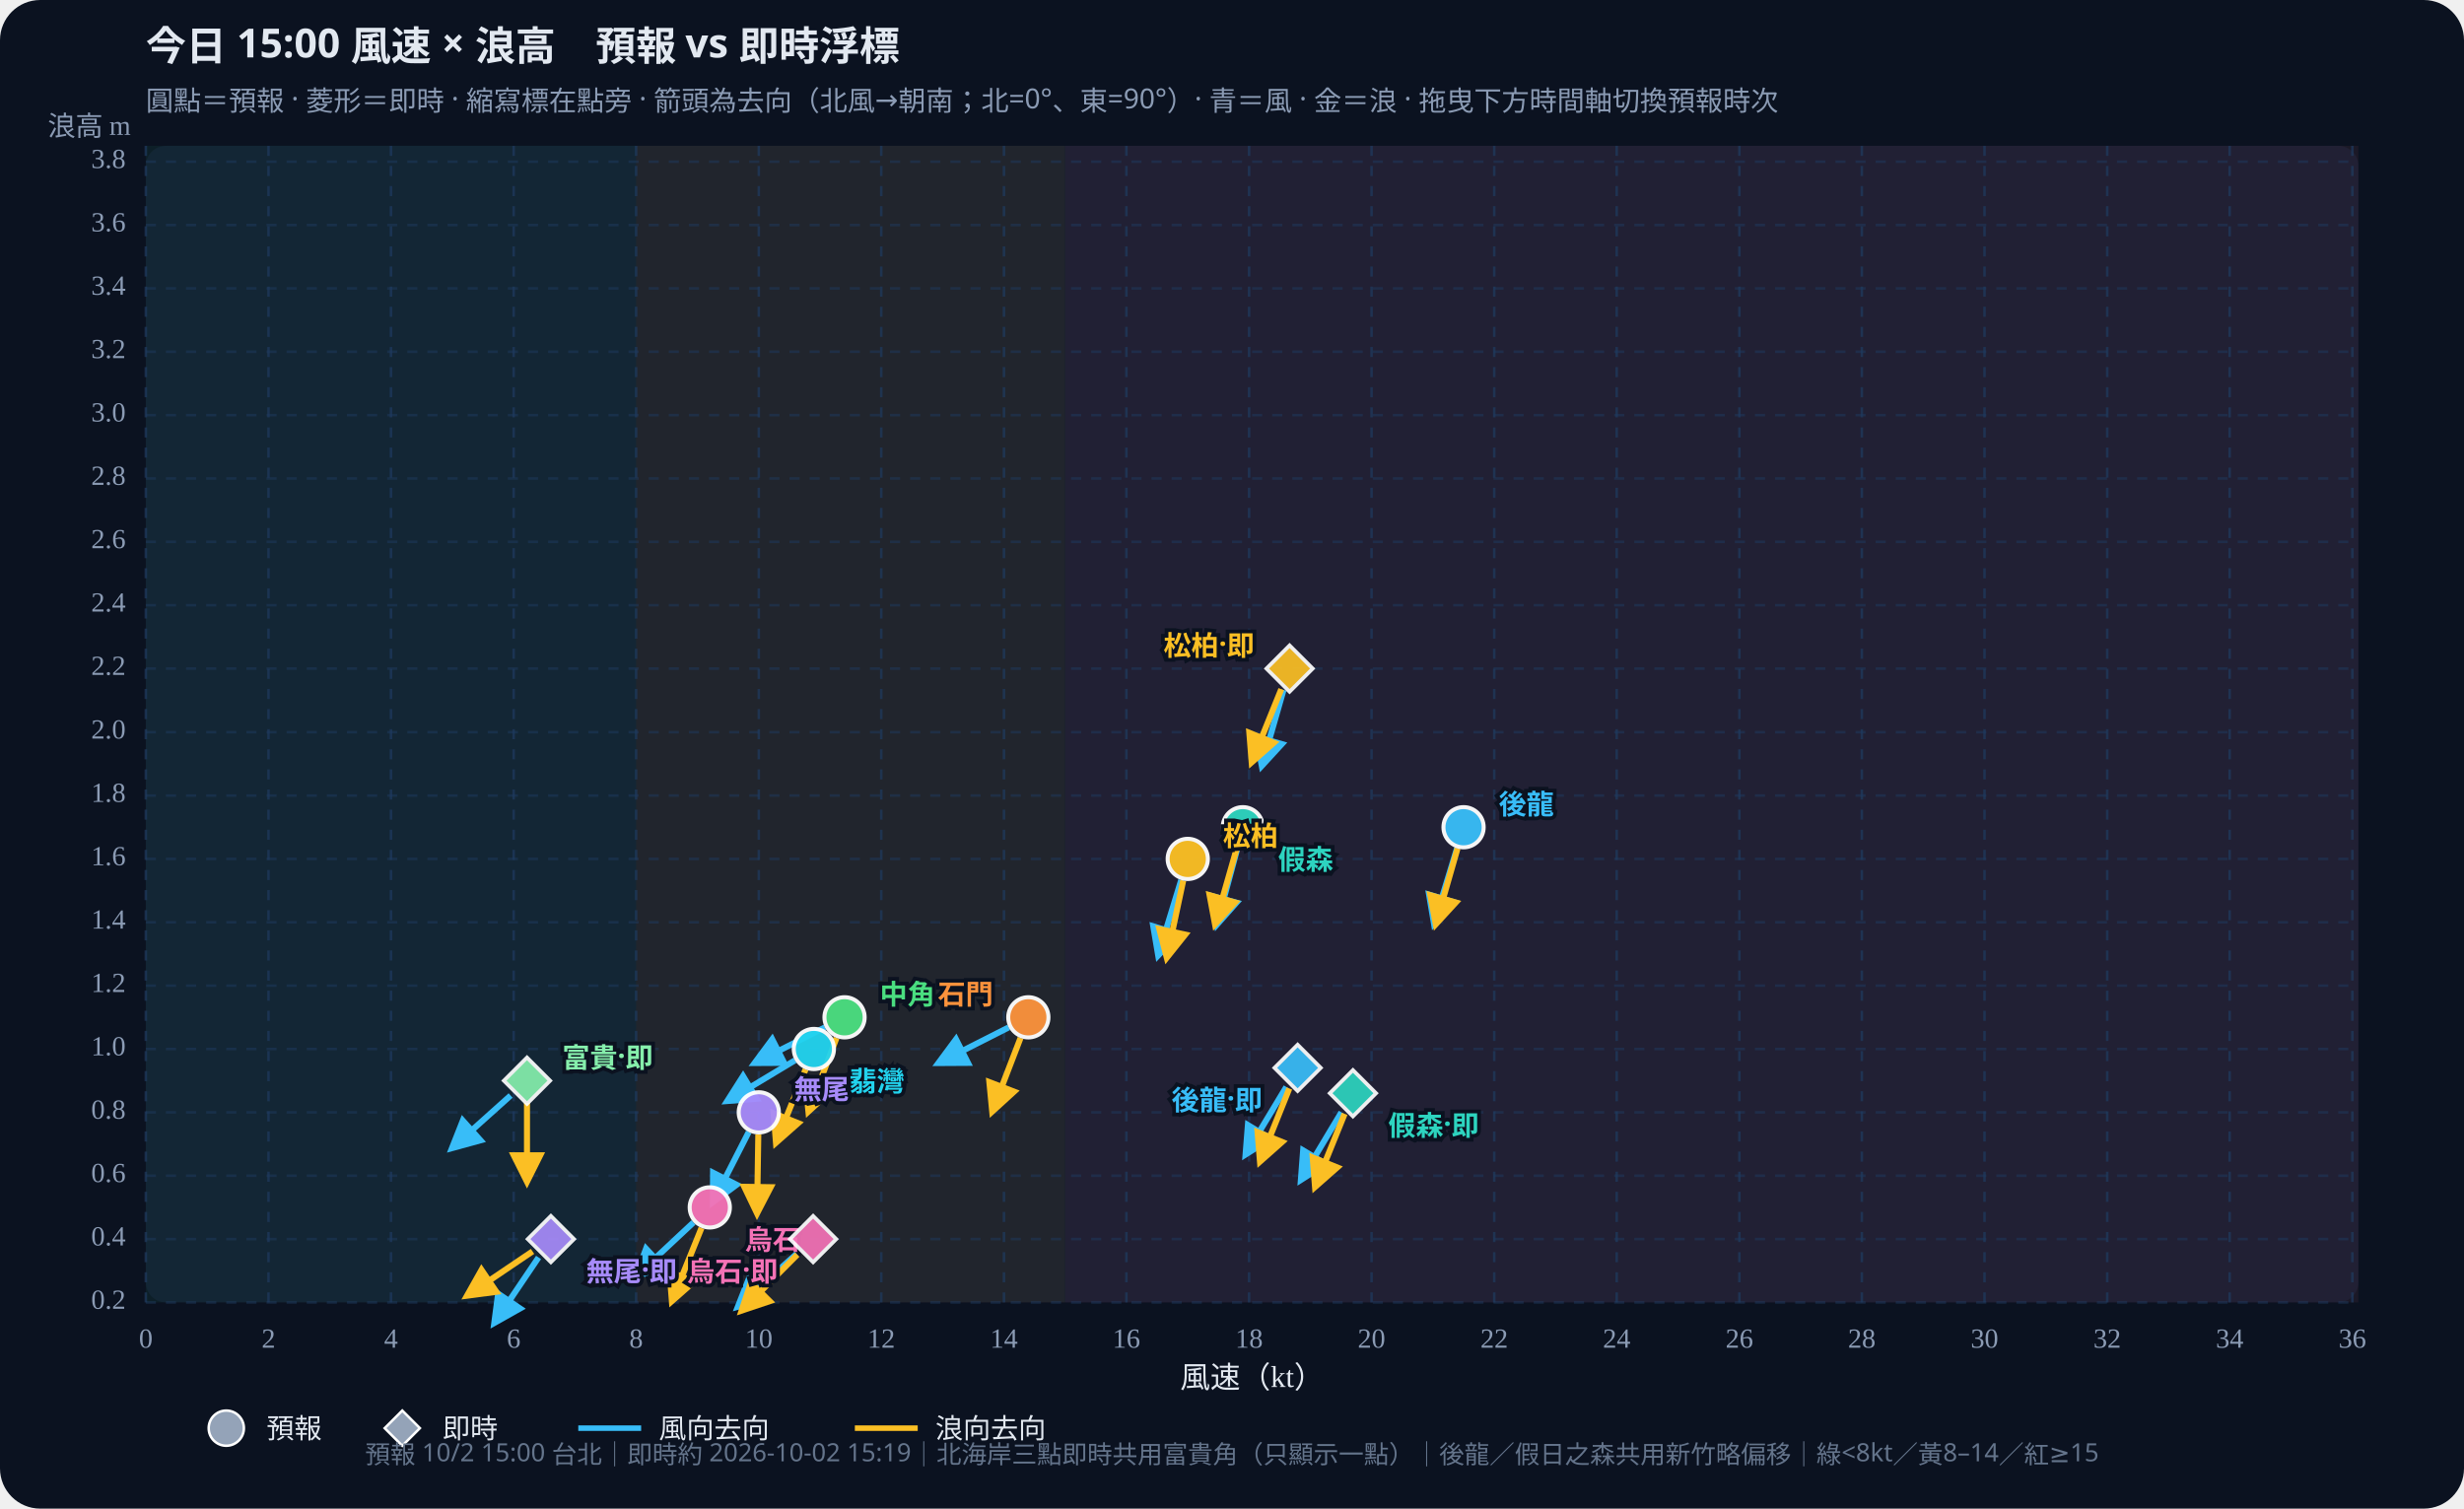
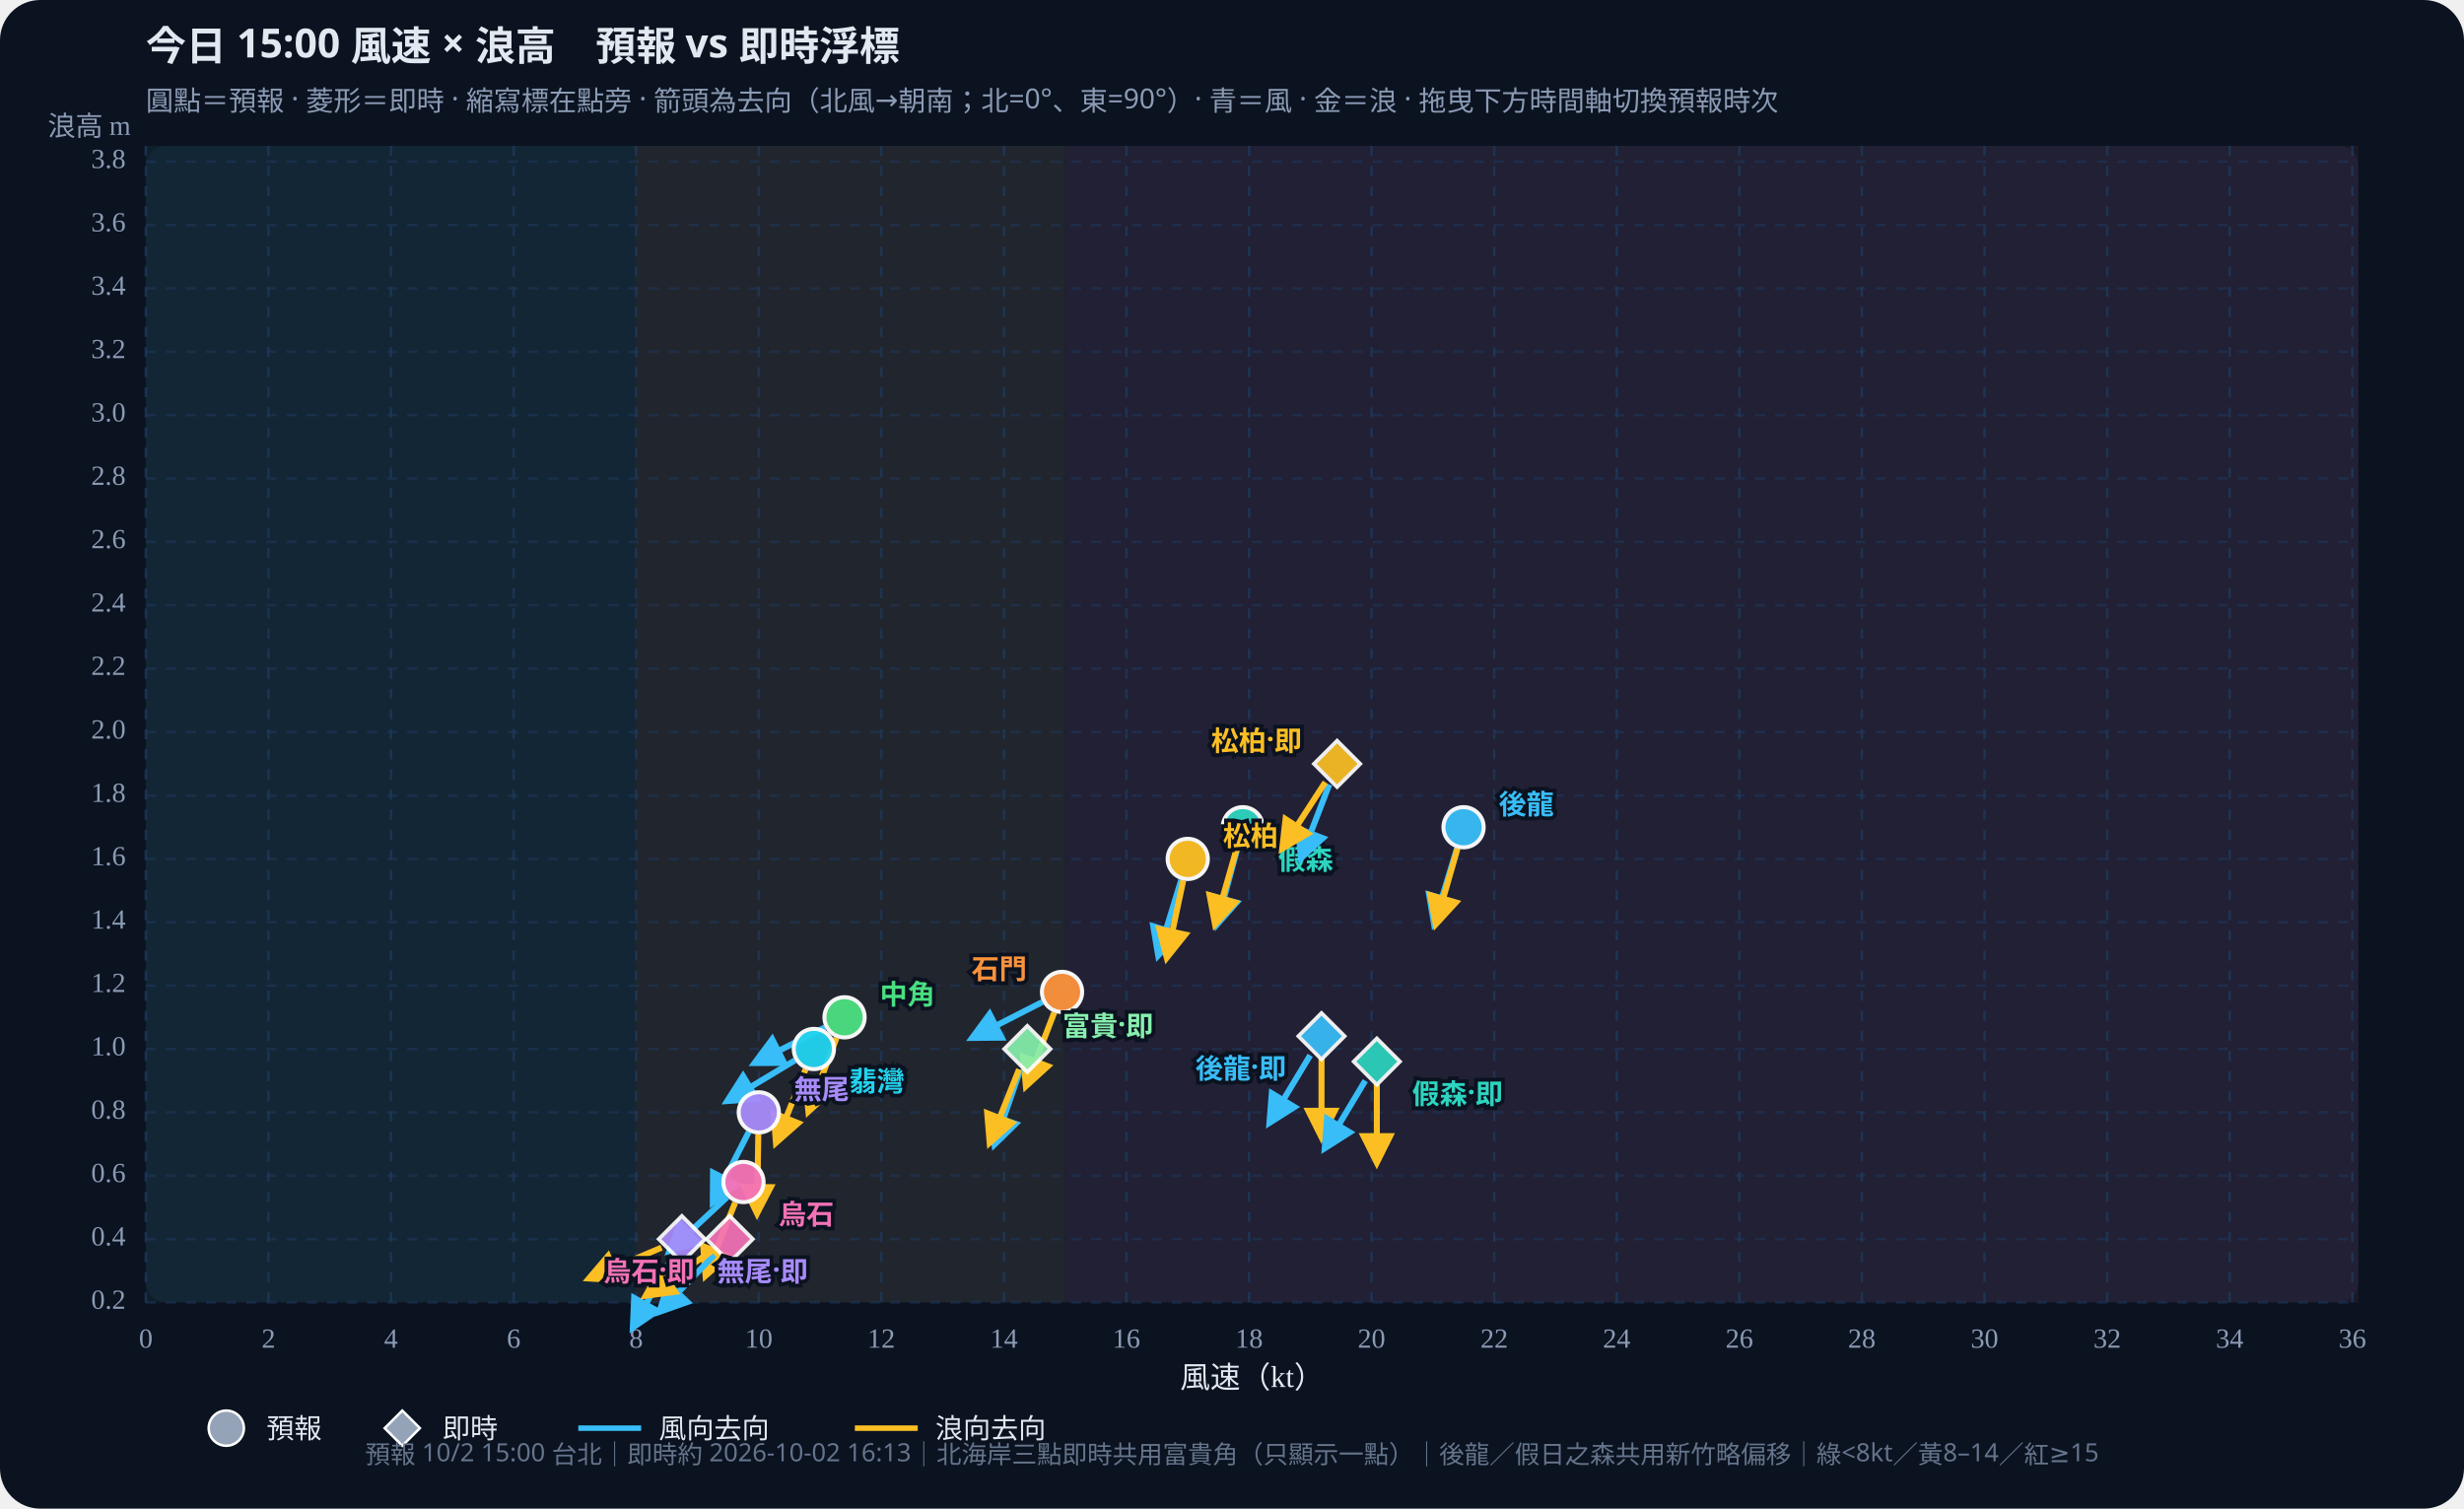
<svg xmlns="http://www.w3.org/2000/svg" id="wws-svg" viewBox="0 0 980 600" role="img" aria-label="風速與浪高散佈圖，可拖曳時間軸切換預報時次" style="width:100%;height:auto;display:block">
  <rect width="980" height="600" fill="#0b1220" rx="16" />
  <rect x="58" y="58" width="880" height="460" fill="#111a2e" rx="8" />
  <rect x="58.0" y="58" width="195.0" height="460" fill="#34d399" opacity="0.07" />
  <rect x="253.0" y="58" width="170.6" height="460" fill="#fbbf24" opacity="0.07" />
  <rect x="423.7" y="58" width="514.3" height="460" fill="#fb7185" opacity="0.07" />
  <defs>
    <marker id="arrow-38bdf8" viewBox="0 0 10 10" refX="8" refY="5" markerWidth="6" markerHeight="6" orient="auto-start-reverse">
      <path d="M0,0 L10,5 L0,10 z" fill="#38bdf8" />
    </marker>
    <marker id="arrow-fbbf24" viewBox="0 0 10 10" refX="8" refY="5" markerWidth="6" markerHeight="6" orient="auto-start-reverse">
      <path d="M0,0 L10,5 L0,10 z" fill="#fbbf24" />
    </marker>
  </defs>
  <text id="wws-title" x="58" y="24" fill="#e2e8f0" font-size="16" font-weight="700" font-family="Noto Sans TC,system-ui,sans-serif">今日 15:00 風速 × 浪高　預報 vs 即時浮標</text>
  <text x="58" y="44" fill="#8b9bb4" font-size="11" font-family="Noto Sans TC,system-ui,sans-serif">圓點＝預報 · 菱形＝即時 · 縮寫標在點旁 · 箭頭為去向（北風→朝南；北=0°、東=90°）· 青＝風 · 金＝浪 · 拖曳下方時間軸切換預報時次</text>
  <line x1="58.0" y1="58" x2="58.0" y2="518" stroke="#1e3a5f" stroke-dasharray="4 4" opacity="0.7" />
  <text x="58.0" y="536" text-anchor="middle" fill="#8b9bb4" font-size="11">0</text>
  <line x1="106.8" y1="58" x2="106.8" y2="518" stroke="#1e3a5f" stroke-dasharray="4 4" opacity="0.7" />
  <text x="106.8" y="536" text-anchor="middle" fill="#8b9bb4" font-size="11">2</text>
  <line x1="155.5" y1="58" x2="155.5" y2="518" stroke="#1e3a5f" stroke-dasharray="4 4" opacity="0.7" />
  <text x="155.5" y="536" text-anchor="middle" fill="#8b9bb4" font-size="11">4</text>
  <line x1="204.3" y1="58" x2="204.3" y2="518" stroke="#1e3a5f" stroke-dasharray="4 4" opacity="0.7" />
  <text x="204.3" y="536" text-anchor="middle" fill="#8b9bb4" font-size="11">6</text>
  <line x1="253.0" y1="58" x2="253.0" y2="518" stroke="#1e3a5f" stroke-dasharray="4 4" opacity="0.7" />
  <text x="253.0" y="536" text-anchor="middle" fill="#8b9bb4" font-size="11">8</text>
  <line x1="301.8" y1="58" x2="301.8" y2="518" stroke="#1e3a5f" stroke-dasharray="4 4" opacity="0.7" />
  <text x="301.8" y="536" text-anchor="middle" fill="#8b9bb4" font-size="11">10</text>
  <line x1="350.5" y1="58" x2="350.5" y2="518" stroke="#1e3a5f" stroke-dasharray="4 4" opacity="0.7" />
  <text x="350.5" y="536" text-anchor="middle" fill="#8b9bb4" font-size="11">12</text>
  <line x1="399.3" y1="58" x2="399.3" y2="518" stroke="#1e3a5f" stroke-dasharray="4 4" opacity="0.7" />
  <text x="399.3" y="536" text-anchor="middle" fill="#8b9bb4" font-size="11">14</text>
  <line x1="448.0" y1="58" x2="448.0" y2="518" stroke="#1e3a5f" stroke-dasharray="4 4" opacity="0.7" />
  <text x="448.0" y="536" text-anchor="middle" fill="#8b9bb4" font-size="11">16</text>
  <line x1="496.8" y1="58" x2="496.8" y2="518" stroke="#1e3a5f" stroke-dasharray="4 4" opacity="0.7" />
  <text x="496.8" y="536" text-anchor="middle" fill="#8b9bb4" font-size="11">18</text>
  <line x1="545.5" y1="58" x2="545.5" y2="518" stroke="#1e3a5f" stroke-dasharray="4 4" opacity="0.7" />
  <text x="545.5" y="536" text-anchor="middle" fill="#8b9bb4" font-size="11">20</text>
  <line x1="594.3" y1="58" x2="594.3" y2="518" stroke="#1e3a5f" stroke-dasharray="4 4" opacity="0.7" />
  <text x="594.3" y="536" text-anchor="middle" fill="#8b9bb4" font-size="11">22</text>
  <line x1="643.0" y1="58" x2="643.0" y2="518" stroke="#1e3a5f" stroke-dasharray="4 4" opacity="0.7" />
  <text x="643.0" y="536" text-anchor="middle" fill="#8b9bb4" font-size="11">24</text>
  <line x1="691.8" y1="58" x2="691.8" y2="518" stroke="#1e3a5f" stroke-dasharray="4 4" opacity="0.7" />
  <text x="691.8" y="536" text-anchor="middle" fill="#8b9bb4" font-size="11">26</text>
  <line x1="740.5" y1="58" x2="740.5" y2="518" stroke="#1e3a5f" stroke-dasharray="4 4" opacity="0.7" />
  <text x="740.5" y="536" text-anchor="middle" fill="#8b9bb4" font-size="11">28</text>
  <line x1="789.3" y1="58" x2="789.3" y2="518" stroke="#1e3a5f" stroke-dasharray="4 4" opacity="0.7" />
  <text x="789.3" y="536" text-anchor="middle" fill="#8b9bb4" font-size="11">30</text>
  <line x1="838.1" y1="58" x2="838.1" y2="518" stroke="#1e3a5f" stroke-dasharray="4 4" opacity="0.7" />
  <text x="838.1" y="536" text-anchor="middle" fill="#8b9bb4" font-size="11">32</text>
  <line x1="886.8" y1="58" x2="886.8" y2="518" stroke="#1e3a5f" stroke-dasharray="4 4" opacity="0.7" />
  <text x="886.8" y="536" text-anchor="middle" fill="#8b9bb4" font-size="11">34</text>
  <line x1="935.6" y1="58" x2="935.6" y2="518" stroke="#1e3a5f" stroke-dasharray="4 4" opacity="0.7" />
  <text x="935.6" y="536" text-anchor="middle" fill="#8b9bb4" font-size="11">36</text>
  <line x1="58" y1="518.0" x2="938" y2="518.0" stroke="#1e3a5f" stroke-dasharray="4 4" opacity="0.5" />
  <text x="50" y="518.0" text-anchor="end" dominant-baseline="middle" fill="#8b9bb4" font-size="11">0.2</text>
  <line x1="58" y1="492.8" x2="938" y2="492.8" stroke="#1e3a5f" stroke-dasharray="4 4" opacity="0.5" />
  <text x="50" y="492.8" text-anchor="end" dominant-baseline="middle" fill="#8b9bb4" font-size="11">0.4</text>
  <line x1="58" y1="467.6" x2="938" y2="467.6" stroke="#1e3a5f" stroke-dasharray="4 4" opacity="0.5" />
  <text x="50" y="467.6" text-anchor="end" dominant-baseline="middle" fill="#8b9bb4" font-size="11">0.6</text>
  <line x1="58" y1="442.4" x2="938" y2="442.4" stroke="#1e3a5f" stroke-dasharray="4 4" opacity="0.5" />
  <text x="50" y="442.4" text-anchor="end" dominant-baseline="middle" fill="#8b9bb4" font-size="11">0.8</text>
  <line x1="58" y1="417.2" x2="938" y2="417.2" stroke="#1e3a5f" stroke-dasharray="4 4" opacity="0.5" />
  <text x="50" y="417.2" text-anchor="end" dominant-baseline="middle" fill="#8b9bb4" font-size="11">1.0</text>
  <line x1="58" y1="392.0" x2="938" y2="392.0" stroke="#1e3a5f" stroke-dasharray="4 4" opacity="0.5" />
  <text x="50" y="392.0" text-anchor="end" dominant-baseline="middle" fill="#8b9bb4" font-size="11">1.2</text>
  <line x1="58" y1="366.8" x2="938" y2="366.8" stroke="#1e3a5f" stroke-dasharray="4 4" opacity="0.5" />
  <text x="50" y="366.8" text-anchor="end" dominant-baseline="middle" fill="#8b9bb4" font-size="11">1.4</text>
  <line x1="58" y1="341.6" x2="938" y2="341.6" stroke="#1e3a5f" stroke-dasharray="4 4" opacity="0.5" />
  <text x="50" y="341.6" text-anchor="end" dominant-baseline="middle" fill="#8b9bb4" font-size="11">1.6</text>
  <line x1="58" y1="316.4" x2="938" y2="316.4" stroke="#1e3a5f" stroke-dasharray="4 4" opacity="0.5" />
  <text x="50" y="316.4" text-anchor="end" dominant-baseline="middle" fill="#8b9bb4" font-size="11">1.8</text>
  <line x1="58" y1="291.2" x2="938" y2="291.2" stroke="#1e3a5f" stroke-dasharray="4 4" opacity="0.5" />
  <text x="50" y="291.2" text-anchor="end" dominant-baseline="middle" fill="#8b9bb4" font-size="11">2.0</text>
  <line x1="58" y1="265.9" x2="938" y2="265.9" stroke="#1e3a5f" stroke-dasharray="4 4" opacity="0.5" />
  <text x="50" y="265.9" text-anchor="end" dominant-baseline="middle" fill="#8b9bb4" font-size="11">2.2</text>
  <line x1="58" y1="240.7" x2="938" y2="240.7" stroke="#1e3a5f" stroke-dasharray="4 4" opacity="0.5" />
  <text x="50" y="240.7" text-anchor="end" dominant-baseline="middle" fill="#8b9bb4" font-size="11">2.4</text>
  <line x1="58" y1="215.5" x2="938" y2="215.5" stroke="#1e3a5f" stroke-dasharray="4 4" opacity="0.5" />
  <text x="50" y="215.5" text-anchor="end" dominant-baseline="middle" fill="#8b9bb4" font-size="11">2.6</text>
  <line x1="58" y1="190.3" x2="938" y2="190.3" stroke="#1e3a5f" stroke-dasharray="4 4" opacity="0.5" />
  <text x="50" y="190.3" text-anchor="end" dominant-baseline="middle" fill="#8b9bb4" font-size="11">2.8</text>
  <line x1="58" y1="165.1" x2="938" y2="165.1" stroke="#1e3a5f" stroke-dasharray="4 4" opacity="0.5" />
  <text x="50" y="165.1" text-anchor="end" dominant-baseline="middle" fill="#8b9bb4" font-size="11">3.0</text>
  <line x1="58" y1="139.9" x2="938" y2="139.9" stroke="#1e3a5f" stroke-dasharray="4 4" opacity="0.5" />
  <text x="50" y="139.9" text-anchor="end" dominant-baseline="middle" fill="#8b9bb4" font-size="11">3.2</text>
  <line x1="58" y1="114.7" x2="938" y2="114.7" stroke="#1e3a5f" stroke-dasharray="4 4" opacity="0.5" />
  <text x="50" y="114.7" text-anchor="end" dominant-baseline="middle" fill="#8b9bb4" font-size="11">3.4</text>
  <line x1="58" y1="89.5" x2="938" y2="89.5" stroke="#1e3a5f" stroke-dasharray="4 4" opacity="0.5" />
  <text x="50" y="89.5" text-anchor="end" dominant-baseline="middle" fill="#8b9bb4" font-size="11">3.6</text>
  <line x1="58" y1="64.3" x2="938" y2="64.3" stroke="#1e3a5f" stroke-dasharray="4 4" opacity="0.5" />
  <text x="50" y="64.3" text-anchor="end" dominant-baseline="middle" fill="#8b9bb4" font-size="11">3.8</text>
  <text x="498" y="552" text-anchor="middle" fill="#e2e8f0" font-size="12">風速（kt）</text>
  <text x="52" y="54" text-anchor="end" fill="#8b9bb4" font-size="11">浪高 m</text>
  <g id="wws-forecast-layer">
    <line x1="579.5" y1="337.4" x2="570.4" y2="367.2" stroke="#38bdf8" stroke-width="2.4" marker-end="url(#arrow-38bdf8)" />
    <line x1="579.7" y1="337.4" x2="571.1" y2="367.4" stroke="#fbbf24" stroke-width="2.4" marker-end="url(#arrow-fbbf24)" />
    <circle cx="582.1" cy="329.0" r="8.0" fill="#38bdf8" stroke="#fff" stroke-width="1.6" opacity="0.95" />
    <line x1="492.1" y1="337.5" x2="484.0" y2="367.6" stroke="#38bdf8" stroke-width="2.4" marker-end="url(#arrow-38bdf8)" />
    <line x1="491.9" y1="337.4" x2="483.3" y2="367.4" stroke="#fbbf24" stroke-width="2.4" marker-end="url(#arrow-fbbf24)" />
    <circle cx="494.3" cy="329.0" r="8.0" fill="#2dd4bf" stroke="#fff" stroke-width="1.6" opacity="0.95" />
    <line x1="469.8" y1="350.0" x2="460.7" y2="379.8" stroke="#38bdf8" stroke-width="2.4" marker-end="url(#arrow-38bdf8)" />
    <line x1="470.6" y1="350.2" x2="464.1" y2="380.7" stroke="#fbbf24" stroke-width="2.4" marker-end="url(#arrow-fbbf24)" />
    <circle cx="472.4" cy="341.6" r="8.0" fill="#fbbf24" stroke="#fff" stroke-width="1.6" opacity="0.95" />
    <line x1="328.1" y1="408.6" x2="300.3" y2="422.7" stroke="#38bdf8" stroke-width="2.4" marker-end="url(#arrow-38bdf8)" />
    <line x1="332.7" y1="412.8" x2="321.6" y2="441.9" stroke="#fbbf24" stroke-width="2.4" marker-end="url(#arrow-fbbf24)" />
    <circle cx="335.9" cy="404.6" r="8.0" fill="#4ade80" stroke="#fff" stroke-width="1.6" opacity="0.95" />
    <line x1="316.2" y1="421.7" x2="289.4" y2="437.8" stroke="#38bdf8" stroke-width="2.4" marker-end="url(#arrow-38bdf8)" />
    <line x1="320.4" y1="425.3" x2="308.7" y2="454.3" stroke="#fbbf24" stroke-width="2.4" marker-end="url(#arrow-fbbf24)" />
    <circle cx="323.7" cy="417.2" r="8.0" fill="#22d3ee" stroke="#fff" stroke-width="1.6" opacity="0.95" />
-     <line x1="401.2" y1="408.6" x2="373.4" y2="422.7" stroke="#38bdf8" stroke-width="2.4" marker-end="url(#arrow-38bdf8)" />
-     <line x1="405.9" y1="412.8" x2="394.7" y2="441.9" stroke="#fbbf24" stroke-width="2.4" marker-end="url(#arrow-fbbf24)" />
-     <circle cx="409.0" cy="404.6" r="8.0" fill="#fb923c" stroke="#fff" stroke-width="1.6" opacity="0.95" />
+     <line x1="414.6" y1="398.5" x2="386.8" y2="412.7" stroke="#38bdf8" stroke-width="2.4" marker-end="url(#arrow-38bdf8)" />
+     <line x1="419.3" y1="402.7" x2="408.1" y2="431.8" stroke="#fbbf24" stroke-width="2.4" marker-end="url(#arrow-fbbf24)" />
+     <circle cx="422.4" cy="394.5" r="8.0" fill="#fb923c" stroke="#fff" stroke-width="1.6" opacity="0.95" />
    <line x1="297.8" y1="450.2" x2="283.6" y2="478.0" stroke="#38bdf8" stroke-width="2.4" marker-end="url(#arrow-38bdf8)" />
    <line x1="301.6" y1="451.2" x2="301.1" y2="482.4" stroke="#fbbf24" stroke-width="2.4" marker-end="url(#arrow-fbbf24)" />
    <circle cx="301.8" cy="442.4" r="8.0" fill="#a78bfa" stroke="#fff" stroke-width="1.6" opacity="0.95" />
-     <line x1="275.8" y1="486.2" x2="253.0" y2="507.5" stroke="#38bdf8" stroke-width="2.4" marker-end="url(#arrow-38bdf8)" />
-     <line x1="279.0" y1="488.4" x2="267.3" y2="517.3" stroke="#fbbf24" stroke-width="2.4" marker-end="url(#arrow-fbbf24)" />
-     <circle cx="282.3" cy="480.2" r="8.0" fill="#f472b6" stroke="#fff" stroke-width="1.6" opacity="0.95" />
+     <line x1="289.2" y1="476.1" x2="266.4" y2="497.4" stroke="#38bdf8" stroke-width="2.4" marker-end="url(#arrow-38bdf8)" />
+     <line x1="292.4" y1="478.3" x2="280.7" y2="507.2" stroke="#fbbf24" stroke-width="2.4" marker-end="url(#arrow-fbbf24)" />
+     <circle cx="295.7" cy="470.1" r="8.0" fill="#f472b6" stroke="#fff" stroke-width="1.6" opacity="0.95" />
    <text x="596.1" y="319.0" text-anchor="start" dominant-baseline="central" fill="#38bdf8" font-size="11" font-weight="700" font-family="Noto Sans TC,system-ui,sans-serif" stroke="#0b1220" stroke-width="3" paint-order="stroke">後龍</text>
    <text x="508.3" y="341.0" text-anchor="start" dominant-baseline="central" fill="#2dd4bf" font-size="11" font-weight="700" font-family="Noto Sans TC,system-ui,sans-serif" stroke="#0b1220" stroke-width="3" paint-order="stroke">假森</text>
    <text x="486.4" y="331.6" text-anchor="start" dominant-baseline="central" fill="#fbbf24" font-size="11" font-weight="700" font-family="Noto Sans TC,system-ui,sans-serif" stroke="#0b1220" stroke-width="3" paint-order="stroke">松柏</text>
    <text x="349.9" y="394.6" text-anchor="start" dominant-baseline="central" fill="#4ade80" font-size="11" font-weight="700" font-family="Noto Sans TC,system-ui,sans-serif" stroke="#0b1220" stroke-width="3" paint-order="stroke">中角</text>
    <text x="337.7" y="429.2" text-anchor="start" dominant-baseline="central" fill="#22d3ee" font-size="11" font-weight="700" font-family="Noto Sans TC,system-ui,sans-serif" stroke="#0b1220" stroke-width="3" paint-order="stroke">翡灣</text>
-     <text x="395.0" y="394.6" text-anchor="end" dominant-baseline="central" fill="#fb923c" font-size="11" font-weight="700" font-family="Noto Sans TC,system-ui,sans-serif" stroke="#0b1220" stroke-width="3" paint-order="stroke">石門</text>
+     <text x="408.4" y="384.5" text-anchor="end" dominant-baseline="central" fill="#fb923c" font-size="11" font-weight="700" font-family="Noto Sans TC,system-ui,sans-serif" stroke="#0b1220" stroke-width="3" paint-order="stroke">石門</text>
    <text x="315.8" y="432.4" text-anchor="start" dominant-baseline="central" fill="#a78bfa" font-size="11" font-weight="700" font-family="Noto Sans TC,system-ui,sans-serif" stroke="#0b1220" stroke-width="3" paint-order="stroke">無尾</text>
-     <text x="296.3" y="492.2" text-anchor="start" dominant-baseline="central" fill="#f472b6" font-size="11" font-weight="700" font-family="Noto Sans TC,system-ui,sans-serif" stroke="#0b1220" stroke-width="3" paint-order="stroke">烏石</text>
+     <text x="309.7" y="482.1" text-anchor="start" dominant-baseline="central" fill="#f472b6" font-size="11" font-weight="700" font-family="Noto Sans TC,system-ui,sans-serif" stroke="#0b1220" stroke-width="3" paint-order="stroke">烏石</text>
  </g>
  <g id="wws-live-layer">
-     <line x1="511.6" y1="432.3" x2="495.5" y2="459.0" stroke="#38bdf8" stroke-width="2.4" marker-end="url(#arrow-38bdf8)" />
-     <line x1="512.8" y1="432.9" x2="501.2" y2="461.8" stroke="#fbbf24" stroke-width="2.4" marker-end="url(#arrow-fbbf24)" />
-     <polygon points="516.1,415.5 525.3,424.7 516.1,433.9 506.9,424.7" fill="#38bdf8" stroke="#fff" stroke-width="1.5" opacity="0.92" />
-     <line x1="533.5" y1="442.4" x2="517.5" y2="469.1" stroke="#38bdf8" stroke-width="2.4" marker-end="url(#arrow-38bdf8)" />
-     <line x1="534.8" y1="443.0" x2="523.1" y2="471.9" stroke="#fbbf24" stroke-width="2.4" marker-end="url(#arrow-fbbf24)" />
-     <polygon points="538.1,425.6 547.3,434.8 538.1,444.0 528.9,434.8" fill="#2dd4bf" stroke="#fff" stroke-width="1.5" opacity="0.92" />
-     <line x1="510.5" y1="274.4" x2="501.9" y2="304.4" stroke="#38bdf8" stroke-width="2.4" marker-end="url(#arrow-38bdf8)" />
-     <line x1="509.6" y1="274.1" x2="497.9" y2="303.0" stroke="#fbbf24" stroke-width="2.4" marker-end="url(#arrow-fbbf24)" />
-     <polygon points="512.9,256.7 522.1,265.9 512.9,275.1 503.7,265.9" fill="#fbbf24" stroke="#fff" stroke-width="1.5" opacity="0.92" />
-     <line x1="203.1" y1="435.7" x2="179.9" y2="456.5" stroke="#38bdf8" stroke-width="2.4" marker-end="url(#arrow-38bdf8)" />
-     <line x1="209.6" y1="438.6" x2="209.6" y2="469.8" stroke="#fbbf24" stroke-width="2.4" marker-end="url(#arrow-fbbf24)" />
-     <polygon points="209.6,420.6 218.8,429.8 209.6,439.0 200.4,429.8" fill="#86efac" stroke="#fff" stroke-width="1.5" opacity="0.92" />
-     <line x1="214.2" y1="500.1" x2="196.7" y2="526.0" stroke="#38bdf8" stroke-width="2.4" marker-end="url(#arrow-38bdf8)" />
-     <line x1="211.8" y1="497.7" x2="185.9" y2="515.2" stroke="#fbbf24" stroke-width="2.4" marker-end="url(#arrow-fbbf24)" />
-     <polygon points="219.1,483.6 228.3,492.8 219.1,502.0 209.9,492.8" fill="#a78bfa" stroke="#fff" stroke-width="1.5" opacity="0.92" />
-     <line x1="316.8" y1="498.7" x2="293.6" y2="519.6" stroke="#38bdf8" stroke-width="2.4" marker-end="url(#arrow-38bdf8)" />
-     <line x1="317.1" y1="499.0" x2="295.1" y2="521.1" stroke="#fbbf24" stroke-width="2.4" marker-end="url(#arrow-fbbf24)" />
-     <polygon points="323.4,483.6 332.6,492.8 323.4,502.0 314.2,492.8" fill="#f472b6" stroke="#fff" stroke-width="1.5" opacity="0.92" />
-     <text x="502.1" y="436.7" text-anchor="end" dominant-baseline="central" fill="#38bdf8" font-size="11" font-weight="700" font-family="Noto Sans TC,system-ui,sans-serif" stroke="#0b1220" stroke-width="3" paint-order="stroke">後龍·即</text>
-     <text x="552.1" y="446.8" text-anchor="start" dominant-baseline="central" fill="#2dd4bf" font-size="11" font-weight="700" font-family="Noto Sans TC,system-ui,sans-serif" stroke="#0b1220" stroke-width="3" paint-order="stroke">假森·即</text>
-     <text x="498.9" y="255.9" text-anchor="end" dominant-baseline="central" fill="#fbbf24" font-size="11" font-weight="700" font-family="Noto Sans TC,system-ui,sans-serif" stroke="#0b1220" stroke-width="3" paint-order="stroke">松柏·即</text>
-     <text x="223.6" y="419.8" text-anchor="start" dominant-baseline="central" fill="#86efac" font-size="11" font-weight="700" font-family="Noto Sans TC,system-ui,sans-serif" stroke="#0b1220" stroke-width="3" paint-order="stroke">富貴·即</text>
-     <text x="233.1" y="504.8" text-anchor="start" dominant-baseline="central" fill="#a78bfa" font-size="11" font-weight="700" font-family="Noto Sans TC,system-ui,sans-serif" stroke="#0b1220" stroke-width="3" paint-order="stroke">無尾·即</text>
-     <text x="309.4" y="504.8" text-anchor="end" dominant-baseline="central" fill="#f472b6" font-size="11" font-weight="700" font-family="Noto Sans TC,system-ui,sans-serif" stroke="#0b1220" stroke-width="3" paint-order="stroke">烏石·即</text>
+     <line x1="521.1" y1="419.7" x2="505.0" y2="446.4" stroke="#38bdf8" stroke-width="2.4" marker-end="url(#arrow-38bdf8)" />
+     <line x1="525.6" y1="420.9" x2="525.6" y2="452.1" stroke="#fbbf24" stroke-width="2.4" marker-end="url(#arrow-fbbf24)" />
+     <polygon points="525.6,402.9 534.8,412.1 525.6,421.3 516.4,412.1" fill="#38bdf8" stroke="#fff" stroke-width="1.5" opacity="0.92" />
+     <line x1="543.0" y1="429.8" x2="527.0" y2="456.5" stroke="#38bdf8" stroke-width="2.4" marker-end="url(#arrow-38bdf8)" />
+     <line x1="547.6" y1="431.0" x2="547.6" y2="462.2" stroke="#fbbf24" stroke-width="2.4" marker-end="url(#arrow-fbbf24)" />
+     <polygon points="547.6,413.0 556.8,422.2 547.6,431.4 538.4,422.2" fill="#2dd4bf" stroke="#fff" stroke-width="1.5" opacity="0.92" />
+     <line x1="528.7" y1="312.0" x2="517.5" y2="341.1" stroke="#38bdf8" stroke-width="2.4" marker-end="url(#arrow-38bdf8)" />
+     <line x1="527.1" y1="311.1" x2="510.1" y2="337.3" stroke="#fbbf24" stroke-width="2.4" marker-end="url(#arrow-fbbf24)" />
+     <polygon points="531.8,294.6 541.0,303.8 531.8,313.0 522.6,303.8" fill="#fbbf24" stroke="#fff" stroke-width="1.5" opacity="0.92" />
+     <line x1="405.8" y1="425.5" x2="395.6" y2="455.0" stroke="#38bdf8" stroke-width="2.4" marker-end="url(#arrow-38bdf8)" />
+     <line x1="405.3" y1="425.3" x2="393.7" y2="454.3" stroke="#fbbf24" stroke-width="2.4" marker-end="url(#arrow-fbbf24)" />
+     <polygon points="408.6,408.0 417.8,417.2 408.6,426.4 399.4,417.2" fill="#86efac" stroke="#fff" stroke-width="1.5" opacity="0.92" />
+     <line x1="267.0" y1="500.5" x2="251.8" y2="527.8" stroke="#38bdf8" stroke-width="2.4" marker-end="url(#arrow-38bdf8)" />
+     <line x1="263.1" y1="496.2" x2="234.4" y2="508.4" stroke="#fbbf24" stroke-width="2.4" marker-end="url(#arrow-fbbf24)" />
+     <polygon points="271.2,483.6 280.4,492.8 271.2,502.0 262.0,492.8" fill="#a78bfa" stroke="#fff" stroke-width="1.5" opacity="0.92" />
+     <line x1="284.1" y1="499.1" x2="262.4" y2="521.6" stroke="#38bdf8" stroke-width="2.4" marker-end="url(#arrow-38bdf8)" />
+     <line x1="282.9" y1="497.7" x2="257.0" y2="515.2" stroke="#fbbf24" stroke-width="2.4" marker-end="url(#arrow-fbbf24)" />
+     <polygon points="290.2,483.6 299.4,492.8 290.2,502.0 281.0,492.8" fill="#f472b6" stroke="#fff" stroke-width="1.5" opacity="0.92" />
+     <text x="511.6" y="424.1" text-anchor="end" dominant-baseline="central" fill="#38bdf8" font-size="11" font-weight="700" font-family="Noto Sans TC,system-ui,sans-serif" stroke="#0b1220" stroke-width="3" paint-order="stroke">後龍·即</text>
+     <text x="561.6" y="434.2" text-anchor="start" dominant-baseline="central" fill="#2dd4bf" font-size="11" font-weight="700" font-family="Noto Sans TC,system-ui,sans-serif" stroke="#0b1220" stroke-width="3" paint-order="stroke">假森·即</text>
+     <text x="517.8" y="293.8" text-anchor="end" dominant-baseline="central" fill="#fbbf24" font-size="11" font-weight="700" font-family="Noto Sans TC,system-ui,sans-serif" stroke="#0b1220" stroke-width="3" paint-order="stroke">松柏·即</text>
+     <text x="422.6" y="407.2" text-anchor="start" dominant-baseline="central" fill="#86efac" font-size="11" font-weight="700" font-family="Noto Sans TC,system-ui,sans-serif" stroke="#0b1220" stroke-width="3" paint-order="stroke">富貴·即</text>
+     <text x="285.2" y="504.8" text-anchor="start" dominant-baseline="central" fill="#a78bfa" font-size="11" font-weight="700" font-family="Noto Sans TC,system-ui,sans-serif" stroke="#0b1220" stroke-width="3" paint-order="stroke">無尾·即</text>
+     <text x="276.2" y="504.8" text-anchor="end" dominant-baseline="central" fill="#f472b6" font-size="11" font-weight="700" font-family="Noto Sans TC,system-ui,sans-serif" stroke="#0b1220" stroke-width="3" paint-order="stroke">烏石·即</text>
  </g>
  <circle cx="90" cy="568" r="7" fill="#94a3b8" stroke="#fff" />
  <text x="106" y="572" fill="#e2e8f0" font-size="11" font-family="Noto Sans TC,system-ui,sans-serif">預報</text>
  <polygon points="160,561 167,568 160,575 153,568" fill="#94a3b8" stroke="#fff" />
  <text x="176" y="572" fill="#e2e8f0" font-size="11" font-family="Noto Sans TC,system-ui,sans-serif">即時</text>
  <line x1="230" y1="568" x2="255" y2="568" stroke="#38bdf8" stroke-width="2.2" />
  <text x="262" y="572" fill="#e2e8f0" font-size="11" font-family="Noto Sans TC,system-ui,sans-serif">風向去向</text>
  <line x1="340" y1="568" x2="365" y2="568" stroke="#fbbf24" stroke-width="2.2" />
  <text x="372" y="572" fill="#e2e8f0" font-size="11" font-family="Noto Sans TC,system-ui,sans-serif">浪向去向</text>
-   <text id="wws-foot" x="490" y="582" text-anchor="middle" fill="#64748b" font-size="10" font-family="Noto Sans TC,system-ui,sans-serif">預報 10/2 15:00 台北｜即時約 2026-10-02 15:19｜北海岸三點即時共用富貴角（只顯示一點）｜後龍／假日之森共用新竹略偏移｜綠&lt;8kt／黃8–14／紅≥15</text>
+   <text id="wws-foot" x="490" y="582" text-anchor="middle" fill="#64748b" font-size="10" font-family="Noto Sans TC,system-ui,sans-serif">預報 10/2 15:00 台北｜即時約 2026-10-02 16:13｜北海岸三點即時共用富貴角（只顯示一點）｜後龍／假日之森共用新竹略偏移｜綠&lt;8kt／黃8–14／紅≥15</text>
</svg>
